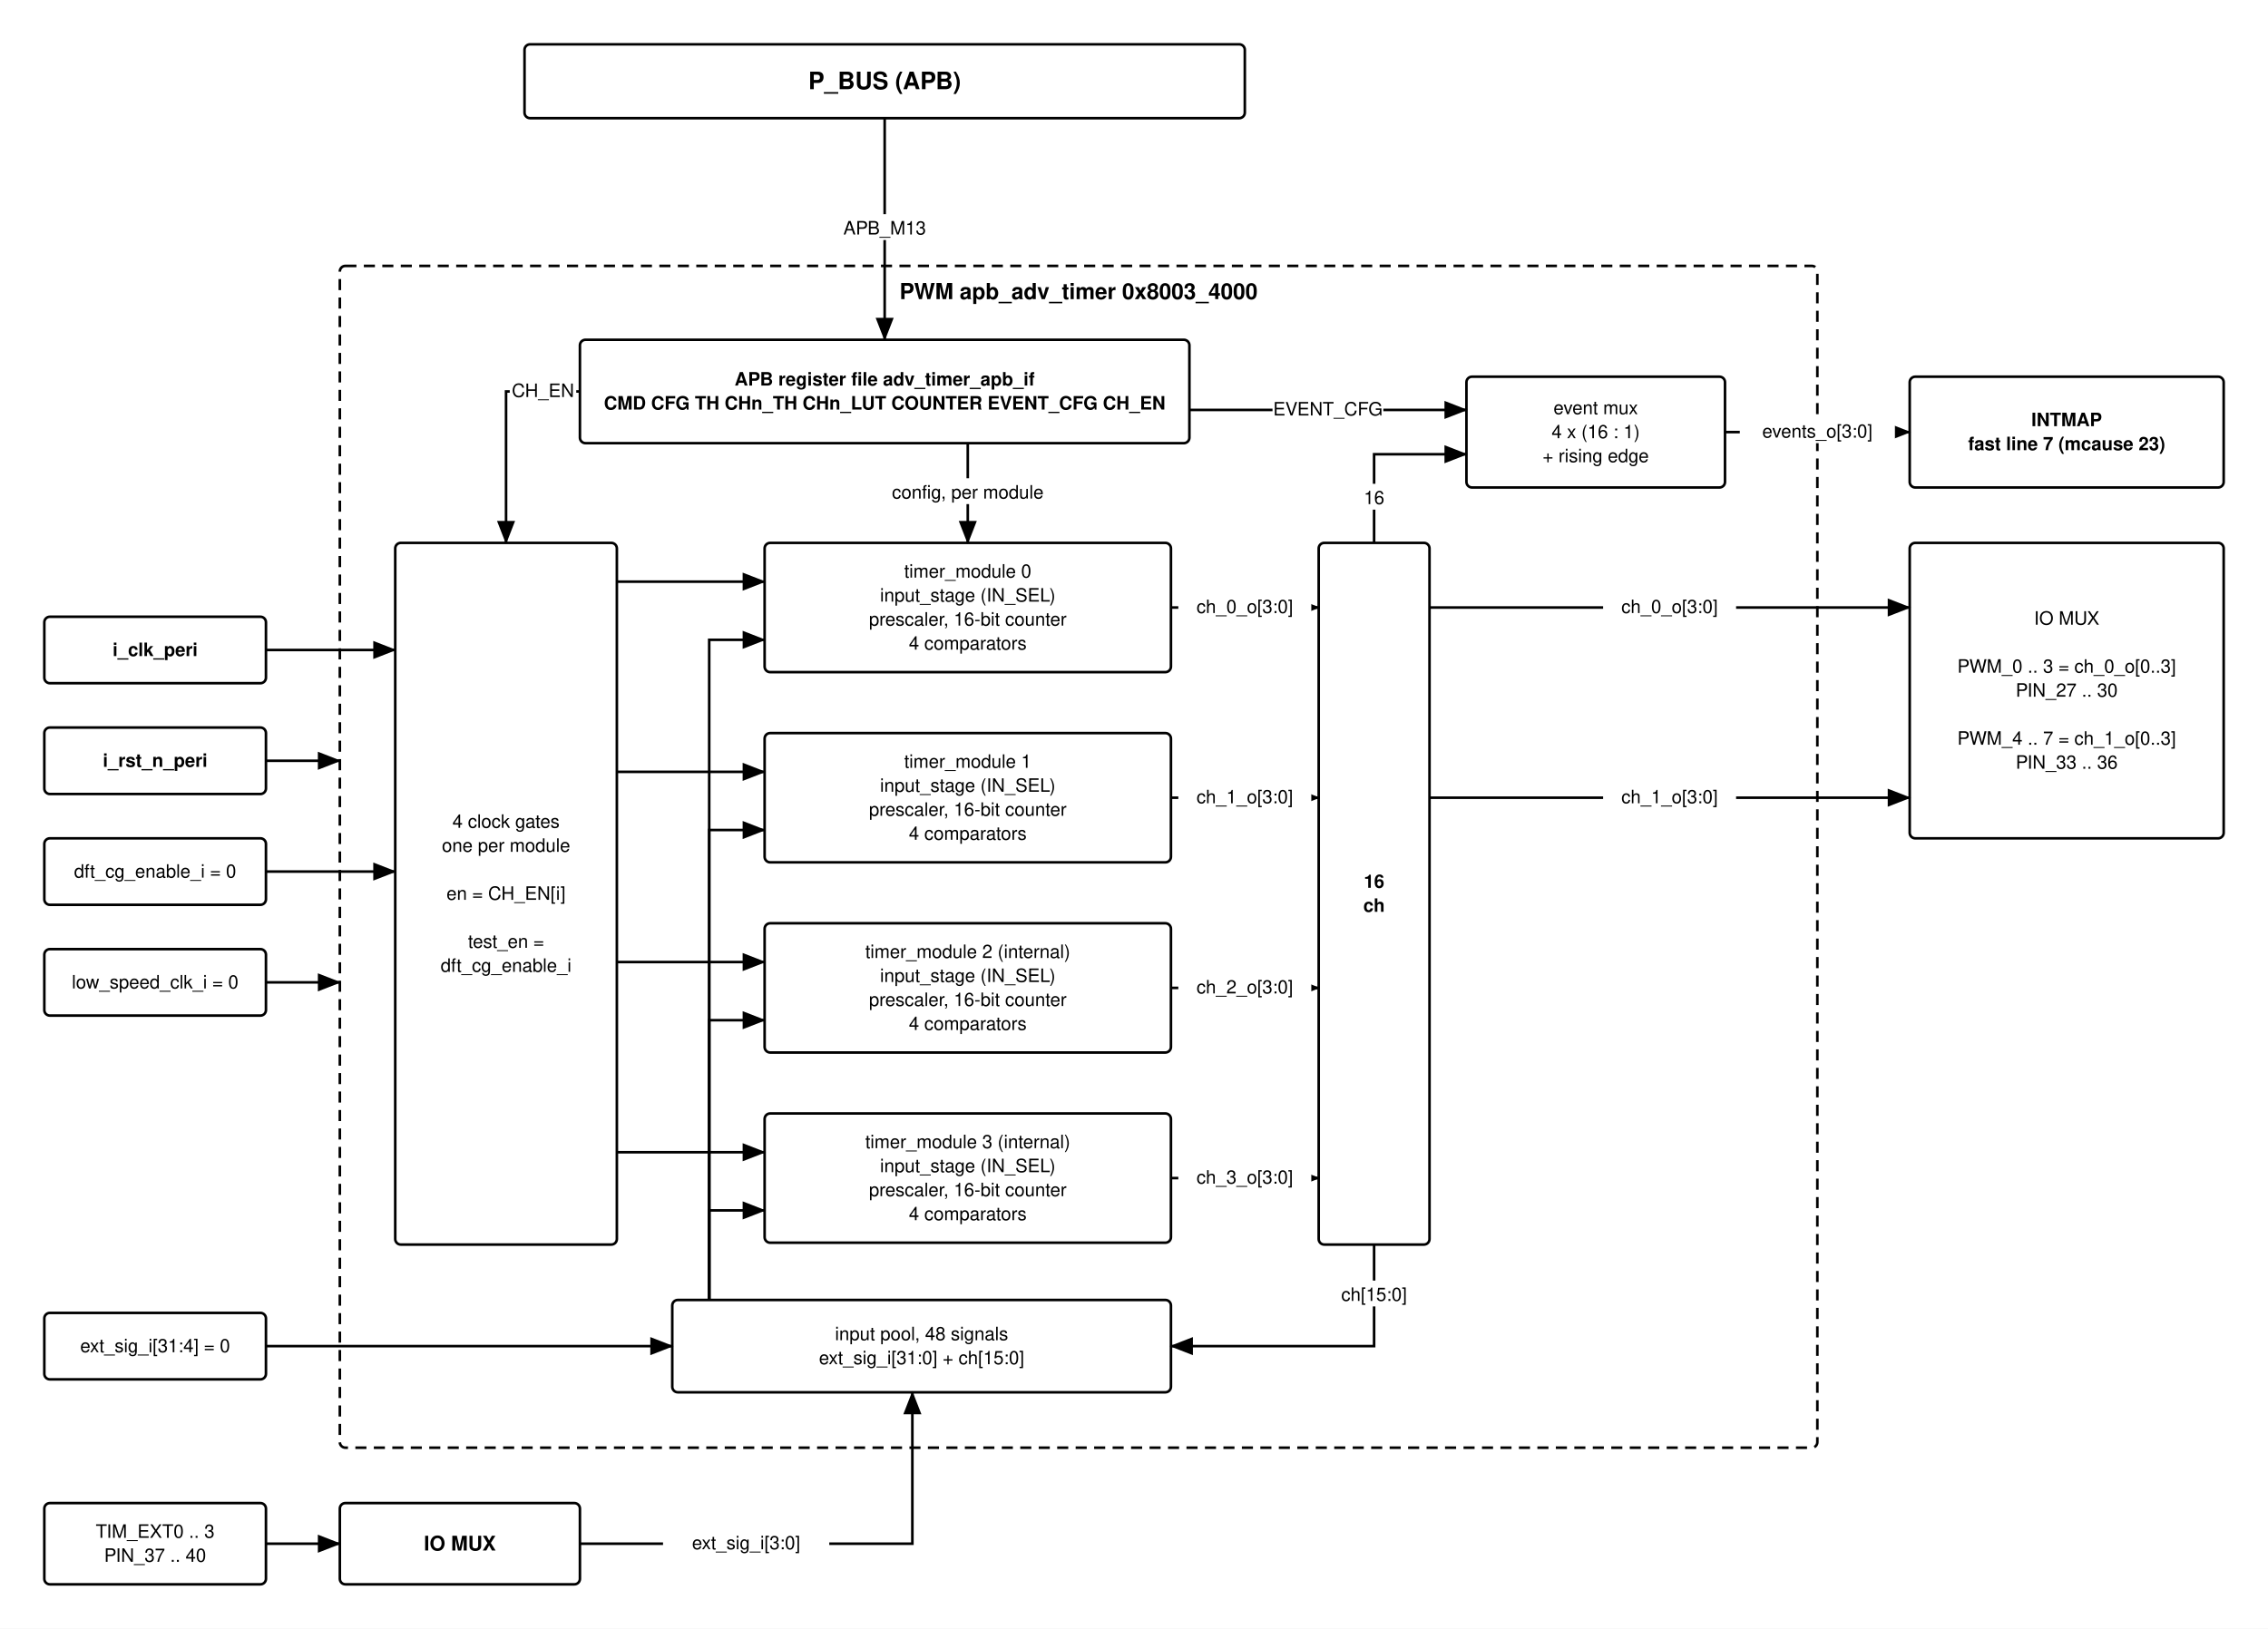
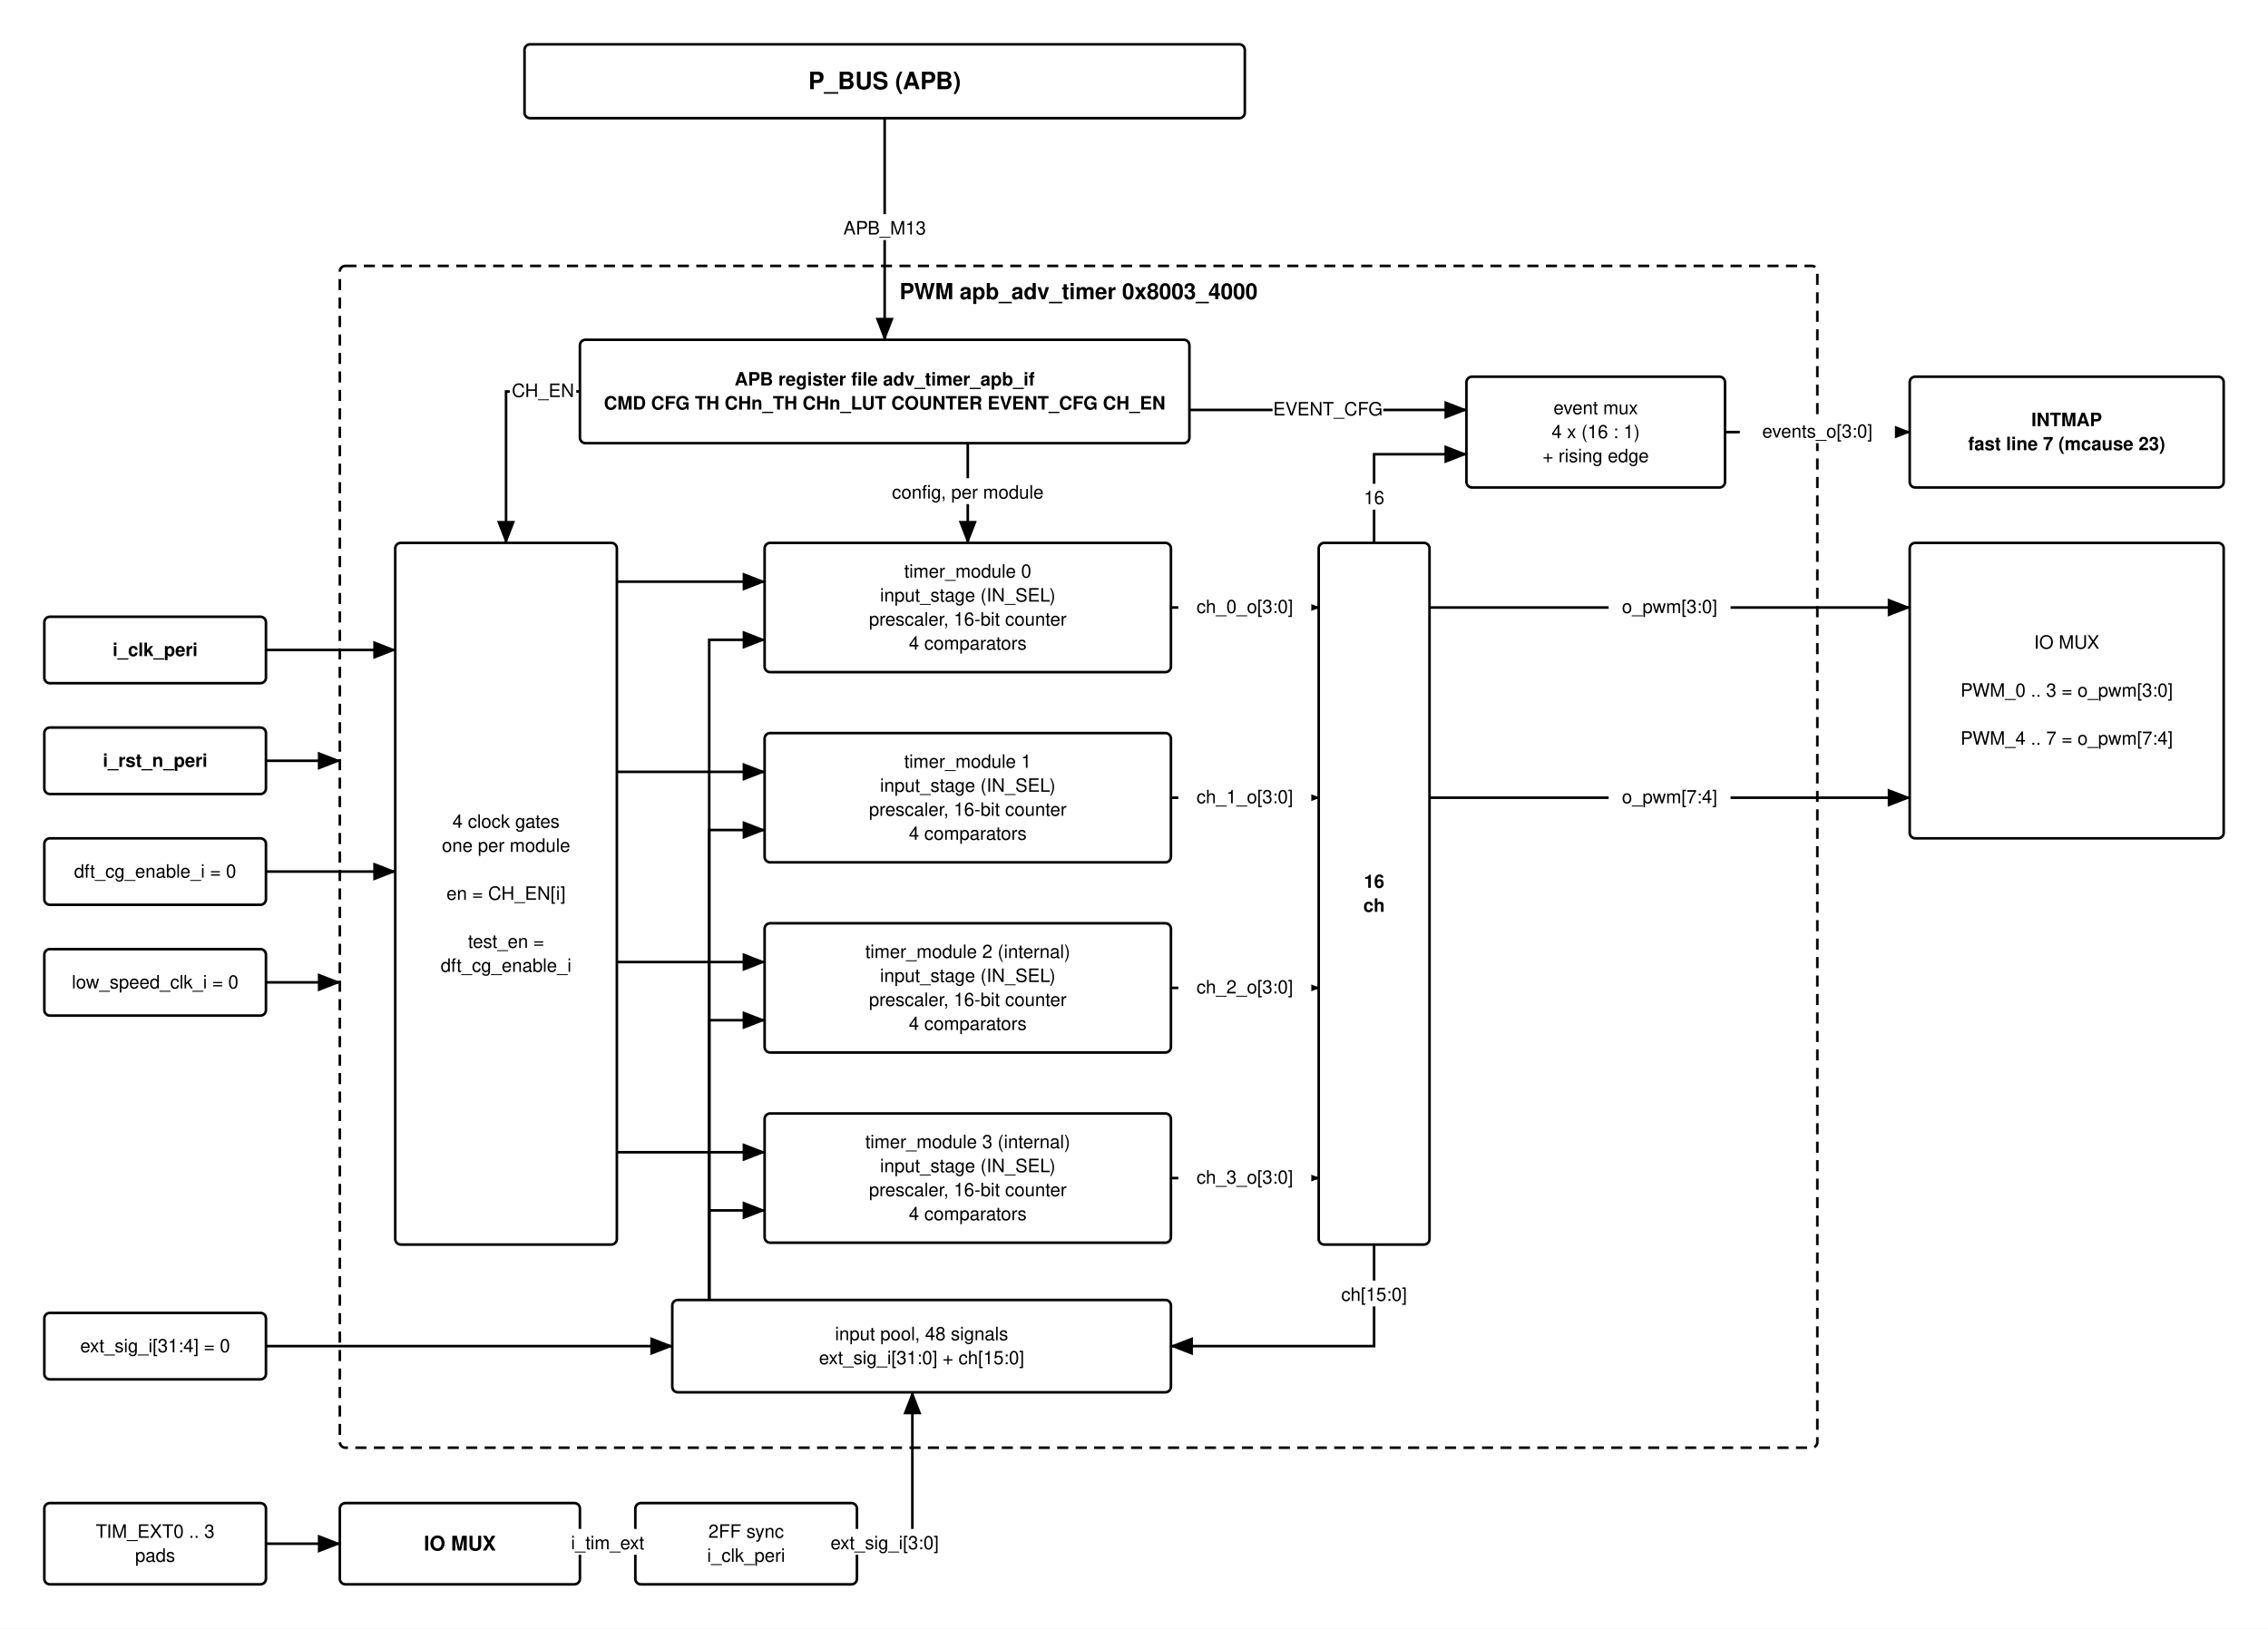
<svg xmlns="http://www.w3.org/2000/svg" width="1228" height="882" viewBox="-14 -54 1228 882" font-family="Helvetica,Arial,sans-serif">
  <defs>
    <marker id="ah" markerWidth="9" markerHeight="7" refX="8.5" refY="3.5" orient="auto">
      <polygon points="0 0, 9 3.5, 0 7" fill="#000000" />
    </marker>
    <marker id="ahs" markerWidth="9" markerHeight="7" refX="0.5" refY="3.5" orient="auto">
      <polygon points="9 0, 0 3.5, 9 7" fill="#000000" />
    </marker>
  </defs>
  <rect x="-14" y="-54" width="1228" height="882" fill="#ffffff" />
  <rect x="270" y="-30" width="390" height="40" rx="3" fill="#ffffff" stroke="#000000" stroke-width="1.4" />
  <rect x="170" y="90" width="800" height="640" rx="3" fill="none" stroke="#000000" stroke-width="1.4" stroke-dasharray="6 4" />
  <rect x="300" y="130" width="330" height="56" rx="3" fill="#ffffff" stroke="#000000" stroke-width="1.4" />
  <rect x="200" y="240" width="120" height="380" rx="3" fill="#ffffff" stroke="#000000" stroke-width="1.4" />
  <rect x="400" y="240" width="220" height="70" rx="3" fill="#ffffff" stroke="#000000" stroke-width="1.4" />
  <rect x="400" y="343" width="220" height="70" rx="3" fill="#ffffff" stroke="#000000" stroke-width="1.4" />
  <rect x="400" y="446" width="220" height="70" rx="3" fill="#ffffff" stroke="#000000" stroke-width="1.4" />
  <rect x="400" y="549" width="220" height="70" rx="3" fill="#ffffff" stroke="#000000" stroke-width="1.4" />
  <rect x="700" y="240" width="60" height="380" rx="3" fill="#ffffff" stroke="#000000" stroke-width="1.4" />
  <rect x="350" y="650" width="270" height="50" rx="3" fill="#ffffff" stroke="#000000" stroke-width="1.4" />
  <rect x="780" y="150" width="140" height="60" rx="3" fill="#ffffff" stroke="#000000" stroke-width="1.4" />
  <rect x="10" y="280" width="120" height="36" rx="3" fill="#ffffff" stroke="#000000" stroke-width="1.4" />
  <rect x="10" y="340" width="120" height="36" rx="3" fill="#ffffff" stroke="#000000" stroke-width="1.4" />
  <rect x="10" y="400" width="120" height="36" rx="3" fill="#ffffff" stroke="#000000" stroke-width="1.4" />
  <rect x="10" y="460" width="120" height="36" rx="3" fill="#ffffff" stroke="#000000" stroke-width="1.4" />
  <rect x="10" y="657" width="120" height="36" rx="3" fill="#ffffff" stroke="#000000" stroke-width="1.4" />
  <rect x="10" y="760" width="120" height="44" rx="3" fill="#ffffff" stroke="#000000" stroke-width="1.4" />
  <rect x="170" y="760" width="130" height="44" rx="3" fill="#ffffff" stroke="#000000" stroke-width="1.4" />
+   <rect x="330" y="760" width="120" height="44" rx="3" fill="#ffffff" stroke="#000000" stroke-width="1.4" />
  <rect x="1020" y="150" width="170" height="60" rx="3" fill="#ffffff" stroke="#000000" stroke-width="1.4" />
  <rect x="1020" y="240" width="170" height="160" rx="3" fill="#ffffff" stroke="#000000" stroke-width="1.4" />
  <polyline points="465.0,10.0 465.0,130.0" fill="none" stroke="#000000" stroke-width="1.4" marker-end="url(#ah)" />
  <rect x="441.0" y="62.0" width="48.0" height="14" fill="#ffffff" />
  <text x="465.0" y="73.0" font-size="10" fill="#000000" text-anchor="middle">APB_M13</text>
  <polyline points="300.0,158.0 260.0,158.0 260.0,240.0" fill="none" stroke="#000000" stroke-width="1.4" marker-end="url(#ah)" />
  <rect x="262.0" y="150.0" width="36.0" height="14" fill="#ffffff" />
  <text x="280.0" y="161.0" font-size="10" fill="#000000" text-anchor="middle">CH_EN</text>
  <polyline points="510.0,186.0 510.0,240.0" fill="none" stroke="#000000" stroke-width="1.4" marker-end="url(#ah)" />
  <rect x="453.0" y="205.0" width="114.0" height="14" fill="#ffffff" />
  <text x="510.0" y="216.0" font-size="10" fill="#000000" text-anchor="middle">config, per module</text>
  <polyline points="630.0,168.0 780.0,168.0" fill="none" stroke="#000000" stroke-width="1.4" marker-end="url(#ah)" />
  <rect x="675.0" y="160.0" width="60.0" height="14" fill="#ffffff" />
  <text x="705.0" y="171.0" font-size="10" fill="#000000" text-anchor="middle">EVENT_CFG</text>
  <polyline points="130.0,298.0 200.0,298.0" fill="none" stroke="#000000" stroke-width="1.4" marker-end="url(#ah)" />
  <polyline points="130.0,418.0 200.0,418.0" fill="none" stroke="#000000" stroke-width="1.4" marker-end="url(#ah)" />
  <polyline points="130.0,358.0 170.0,358.0" fill="none" stroke="#000000" stroke-width="1.4" marker-end="url(#ah)" />
  <polyline points="130.0,478.0 170.0,478.0" fill="none" stroke="#000000" stroke-width="1.4" marker-end="url(#ah)" />
  <polyline points="320.0,261.0 400.0,261.0" fill="none" stroke="#000000" stroke-width="1.4" marker-end="url(#ah)" />
  <polyline points="320.0,364.0 400.0,364.0" fill="none" stroke="#000000" stroke-width="1.4" marker-end="url(#ah)" />
  <polyline points="320.0,467.0 400.0,467.0" fill="none" stroke="#000000" stroke-width="1.4" marker-end="url(#ah)" />
  <polyline points="320.0,570.0 400.0,570.0" fill="none" stroke="#000000" stroke-width="1.4" marker-end="url(#ah)" />
  <polyline points="370.0,650.0 370.0,292.5 400.0,292.5" fill="none" stroke="#000000" stroke-width="1.4" marker-end="url(#ah)" />
  <polyline points="370.0,650.0 370.0,395.5 400.0,395.5" fill="none" stroke="#000000" stroke-width="1.4" marker-end="url(#ah)" />
  <polyline points="370.0,650.0 370.0,498.5 400.0,498.5" fill="none" stroke="#000000" stroke-width="1.4" marker-end="url(#ah)" />
  <polyline points="370.0,650.0 370.0,601.5 400.0,601.5" fill="none" stroke="#000000" stroke-width="1.4" marker-end="url(#ah)" />
  <polyline points="620.0,275.0 700.0,275.0" fill="none" stroke="#000000" stroke-width="1.4" marker-end="url(#ah)" />
  <rect x="624.0" y="267.0" width="72.0" height="14" fill="#ffffff" />
  <text x="660.0" y="278.0" font-size="10" fill="#000000" text-anchor="middle">ch_0_o[3:0]</text>
  <polyline points="620.0,378.0 700.0,378.0" fill="none" stroke="#000000" stroke-width="1.4" marker-end="url(#ah)" />
  <rect x="624.0" y="370.0" width="72.0" height="14" fill="#ffffff" />
  <text x="660.0" y="381.0" font-size="10" fill="#000000" text-anchor="middle">ch_1_o[3:0]</text>
  <polyline points="620.0,481.0 700.0,481.0" fill="none" stroke="#000000" stroke-width="1.4" marker-end="url(#ah)" />
  <rect x="624.0" y="473.0" width="72.0" height="14" fill="#ffffff" />
  <text x="660.0" y="484.0" font-size="10" fill="#000000" text-anchor="middle">ch_2_o[3:0]</text>
  <polyline points="620.0,584.0 700.0,584.0" fill="none" stroke="#000000" stroke-width="1.4" marker-end="url(#ah)" />
  <rect x="624.0" y="576.0" width="72.0" height="14" fill="#ffffff" />
  <text x="660.0" y="587.0" font-size="10" fill="#000000" text-anchor="middle">ch_3_o[3:0]</text>
  <polyline points="760.0,275.0 1020.0,275.0" fill="none" stroke="#000000" stroke-width="1.4" marker-end="url(#ah)" />
-   <rect x="854.0" y="267.0" width="72.0" height="14" fill="#ffffff" />
-   <text x="890.0" y="278.0" font-size="10" fill="#000000" text-anchor="middle">ch_0_o[3:0]</text>
+   <rect x="857.0" y="267.0" width="66.0" height="14" fill="#ffffff" />
+   <text x="890.0" y="278.0" font-size="10" fill="#000000" text-anchor="middle">o_pwm[3:0]</text>
  <polyline points="760.0,378.0 1020.0,378.0" fill="none" stroke="#000000" stroke-width="1.4" marker-end="url(#ah)" />
-   <rect x="854.0" y="370.0" width="72.0" height="14" fill="#ffffff" />
-   <text x="890.0" y="381.0" font-size="10" fill="#000000" text-anchor="middle">ch_1_o[3:0]</text>
+   <rect x="857.0" y="370.0" width="66.0" height="14" fill="#ffffff" />
+   <text x="890.0" y="381.0" font-size="10" fill="#000000" text-anchor="middle">o_pwm[7:4]</text>
  <polyline points="730.0,240.0 730.0,192.0 780.0,192.0" fill="none" stroke="#000000" stroke-width="1.4" marker-end="url(#ah)" />
  <rect x="721.0" y="208.0" width="18.0" height="14" fill="#ffffff" />
  <text x="730.0" y="219.0" font-size="10" fill="#000000" text-anchor="middle">16</text>
  <polyline points="730.0,620.0 730.0,675.0 620.0,675.0" fill="none" stroke="#000000" stroke-width="1.4" marker-end="url(#ah)" />
  <rect x="703.0" y="639.5" width="54.0" height="14" fill="#ffffff" />
  <text x="730.0" y="650.5" font-size="10" fill="#000000" text-anchor="middle">ch[15:0]</text>
  <polyline points="920.0,180.0 1020.0,180.0" fill="none" stroke="#000000" stroke-width="1.4" marker-end="url(#ah)" />
  <rect x="928.0" y="172.0" width="84.0" height="14" fill="#ffffff" />
  <text x="970.0" y="183.0" font-size="10" fill="#000000" text-anchor="middle">events_o[3:0]</text>
  <polyline points="130.0,675.0 350.0,675.0" fill="none" stroke="#000000" stroke-width="1.4" marker-end="url(#ah)" />
  <polyline points="130.0,782.0 170.0,782.0" fill="none" stroke="#000000" stroke-width="1.4" marker-end="url(#ah)" />
-   <polyline points="300.0,782.0 480.0,782.0 480.0,700.0" fill="none" stroke="#000000" stroke-width="1.4" marker-end="url(#ah)" />
-   <rect x="345.0" y="774.0" width="90.0" height="14" fill="#ffffff" />
-   <text x="390.0" y="785.0" font-size="10" fill="#000000" text-anchor="middle">ext_sig_i[3:0]</text>
+   <polyline points="300.0,782.0 330.0,782.0" fill="none" stroke="#000000" stroke-width="1.4" marker-end="url(#ah)" />
+   <rect x="285.0" y="774.0" width="60.0" height="14" fill="#ffffff" />
+   <text x="315.0" y="785.0" font-size="10" fill="#000000" text-anchor="middle">i_tim_ext</text>
+   <polyline points="450.0,782.0 480.0,782.0 480.0,700.0" fill="none" stroke="#000000" stroke-width="1.4" marker-end="url(#ah)" />
+   <rect x="420.0" y="774.0" width="90.0" height="14" fill="#ffffff" />
+   <text x="465.0" y="785.0" font-size="10" fill="#000000" text-anchor="middle">ext_sig_i[3:0]</text>
  <text x="465.0" y="-5.7" font-size="13" text-anchor="middle" fill="#000000" font-weight="bold">P_BUS  (APB)</text>
  <text x="570.0" y="108.0" font-size="12" text-anchor="middle" fill="#000000" font-weight="bold">PWM   apb_adv_timer   0x8003_4000</text>
  <text x="465.0" y="154.8" font-size="10" text-anchor="middle" fill="#000000" font-weight="bold">APB register file   adv_timer_apb_if</text>
  <text x="465.0" y="167.8" font-size="10" text-anchor="middle" fill="#000000" font-weight="bold">CMD  CFG  TH  CHn_TH  CHn_LUT  COUNTER  EVENT_CFG  CH_EN</text>
  <text x="260.0" y="394.3" font-size="10" text-anchor="middle" fill="#000000">4 clock gates</text>
  <text x="260.0" y="407.3" font-size="10" text-anchor="middle" fill="#000000">one per module</text>
  <text x="260.0" y="420.3" font-size="10" text-anchor="middle" fill="#000000" />
  <text x="260.0" y="433.3" font-size="10" text-anchor="middle" fill="#000000">en = CH_EN[i]</text>
  <text x="260.0" y="446.3" font-size="10" text-anchor="middle" fill="#000000" />
  <text x="260.0" y="459.3" font-size="10" text-anchor="middle" fill="#000000">test_en =</text>
  <text x="260.0" y="472.3" font-size="10" text-anchor="middle" fill="#000000">dft_cg_enable_i</text>
  <text x="510.0" y="258.8" font-size="10" text-anchor="middle" fill="#000000">timer_module 0</text>
  <text x="510.0" y="271.8" font-size="10" text-anchor="middle" fill="#000000">input_stage (IN_SEL)</text>
  <text x="510.0" y="284.8" font-size="10" text-anchor="middle" fill="#000000">prescaler, 16-bit counter</text>
  <text x="510.0" y="297.8" font-size="10" text-anchor="middle" fill="#000000">4 comparators</text>
  <text x="510.0" y="361.8" font-size="10" text-anchor="middle" fill="#000000">timer_module 1</text>
  <text x="510.0" y="374.8" font-size="10" text-anchor="middle" fill="#000000">input_stage (IN_SEL)</text>
  <text x="510.0" y="387.8" font-size="10" text-anchor="middle" fill="#000000">prescaler, 16-bit counter</text>
  <text x="510.0" y="400.8" font-size="10" text-anchor="middle" fill="#000000">4 comparators</text>
  <text x="510.0" y="464.8" font-size="10" text-anchor="middle" fill="#000000">timer_module 2  (internal)</text>
  <text x="510.0" y="477.8" font-size="10" text-anchor="middle" fill="#000000">input_stage (IN_SEL)</text>
  <text x="510.0" y="490.8" font-size="10" text-anchor="middle" fill="#000000">prescaler, 16-bit counter</text>
  <text x="510.0" y="503.8" font-size="10" text-anchor="middle" fill="#000000">4 comparators</text>
  <text x="510.0" y="567.8" font-size="10" text-anchor="middle" fill="#000000">timer_module 3  (internal)</text>
  <text x="510.0" y="580.8" font-size="10" text-anchor="middle" fill="#000000">input_stage (IN_SEL)</text>
  <text x="510.0" y="593.8" font-size="10" text-anchor="middle" fill="#000000">prescaler, 16-bit counter</text>
  <text x="510.0" y="606.8" font-size="10" text-anchor="middle" fill="#000000">4 comparators</text>
  <text x="730.0" y="426.8" font-size="10" text-anchor="middle" fill="#000000" font-weight="bold">16</text>
  <text x="730.0" y="439.8" font-size="10" text-anchor="middle" fill="#000000" font-weight="bold">ch</text>
  <text x="485.0" y="671.8" font-size="10" text-anchor="middle" fill="#000000">input pool, 48 signals</text>
  <text x="485.0" y="684.8" font-size="10" text-anchor="middle" fill="#000000">ext_sig_i[31:0] + ch[15:0]</text>
  <text x="850.0" y="170.3" font-size="10" text-anchor="middle" fill="#000000">event mux</text>
  <text x="850.0" y="183.3" font-size="10" text-anchor="middle" fill="#000000">4 x (16 : 1)</text>
  <text x="850.0" y="196.3" font-size="10" text-anchor="middle" fill="#000000">+ rising edge</text>
  <text x="70.0" y="301.3" font-size="10" text-anchor="middle" fill="#000000" font-weight="bold">i_clk_peri</text>
  <text x="70.0" y="361.3" font-size="10" text-anchor="middle" fill="#000000" font-weight="bold">i_rst_n_peri</text>
  <text x="70.0" y="421.3" font-size="10" text-anchor="middle" fill="#000000">dft_cg_enable_i = 0</text>
  <text x="70.0" y="481.3" font-size="10" text-anchor="middle" fill="#000000">low_speed_clk_i = 0</text>
  <text x="70.0" y="678.3" font-size="10" text-anchor="middle" fill="#000000">ext_sig_i[31:4] = 0</text>
  <text x="70.0" y="778.8" font-size="10" text-anchor="middle" fill="#000000">TIM_EXT0 .. 3</text>
-   <text x="70.0" y="791.8" font-size="10" text-anchor="middle" fill="#000000">PIN_37 .. 40</text>
+   <text x="70.0" y="791.8" font-size="10" text-anchor="middle" fill="#000000">pads</text>
  <text x="235.0" y="785.7" font-size="11" text-anchor="middle" fill="#000000" font-weight="bold">IO MUX</text>
+   <text x="390.0" y="778.8" font-size="10" text-anchor="middle" fill="#000000">2FF sync</text>
+   <text x="390.0" y="791.8" font-size="10" text-anchor="middle" fill="#000000">i_clk_peri</text>
  <text x="1105.0" y="176.8" font-size="10" text-anchor="middle" fill="#000000" font-weight="bold">INTMAP</text>
  <text x="1105.0" y="189.8" font-size="10" text-anchor="middle" fill="#000000" font-weight="bold">fast line 7  (mcause 23)</text>
-   <text x="1105.0" y="284.3" font-size="10" text-anchor="middle" fill="#000000">IO MUX</text>
-   <text x="1105.0" y="297.3" font-size="10" text-anchor="middle" fill="#000000" />
-   <text x="1105.0" y="310.3" font-size="10" text-anchor="middle" fill="#000000">PWM_0 .. 3 = ch_0_o[0..3]</text>
-   <text x="1105.0" y="323.3" font-size="10" text-anchor="middle" fill="#000000">PIN_27 .. 30</text>
+   <text x="1105.0" y="297.3" font-size="10" text-anchor="middle" fill="#000000">IO MUX</text>
+   <text x="1105.0" y="310.3" font-size="10" text-anchor="middle" fill="#000000" />
+   <text x="1105.0" y="323.3" font-size="10" text-anchor="middle" fill="#000000">PWM_0 .. 3 = o_pwm[3:0]</text>
  <text x="1105.0" y="336.3" font-size="10" text-anchor="middle" fill="#000000" />
-   <text x="1105.0" y="349.3" font-size="10" text-anchor="middle" fill="#000000">PWM_4 .. 7 = ch_1_o[0..3]</text>
-   <text x="1105.0" y="362.3" font-size="10" text-anchor="middle" fill="#000000">PIN_33 .. 36</text>
+   <text x="1105.0" y="349.3" font-size="10" text-anchor="middle" fill="#000000">PWM_4 .. 7 = o_pwm[7:4]</text>
</svg>
